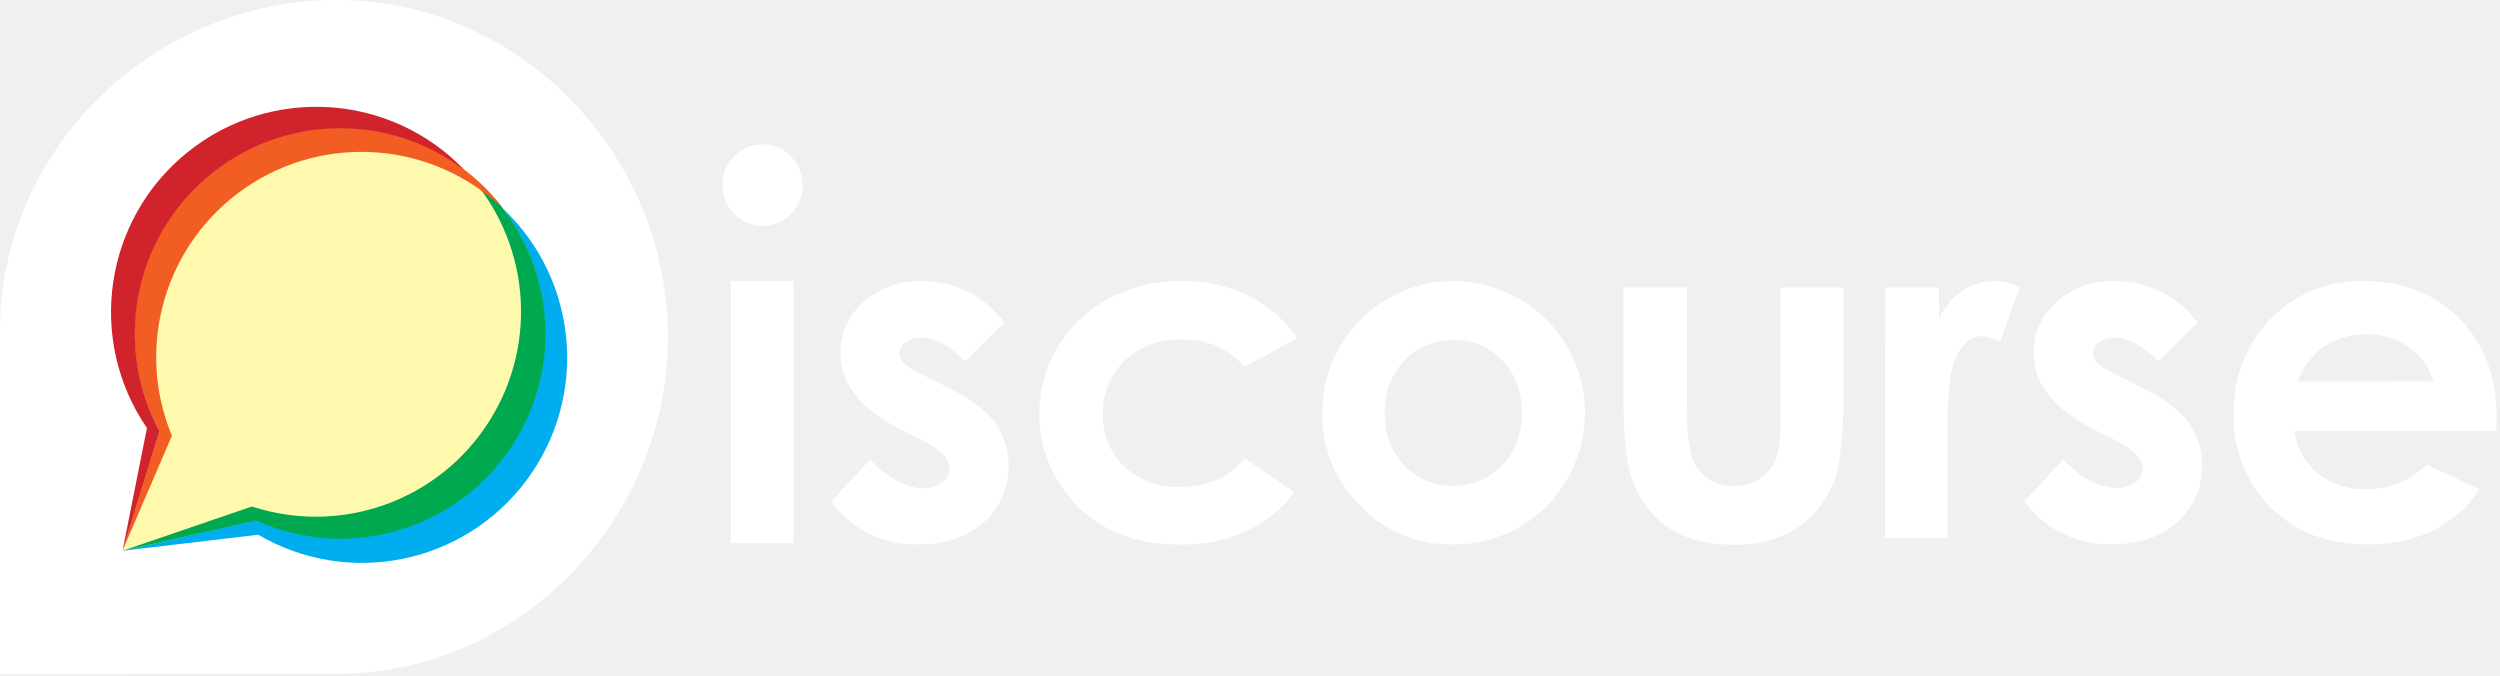
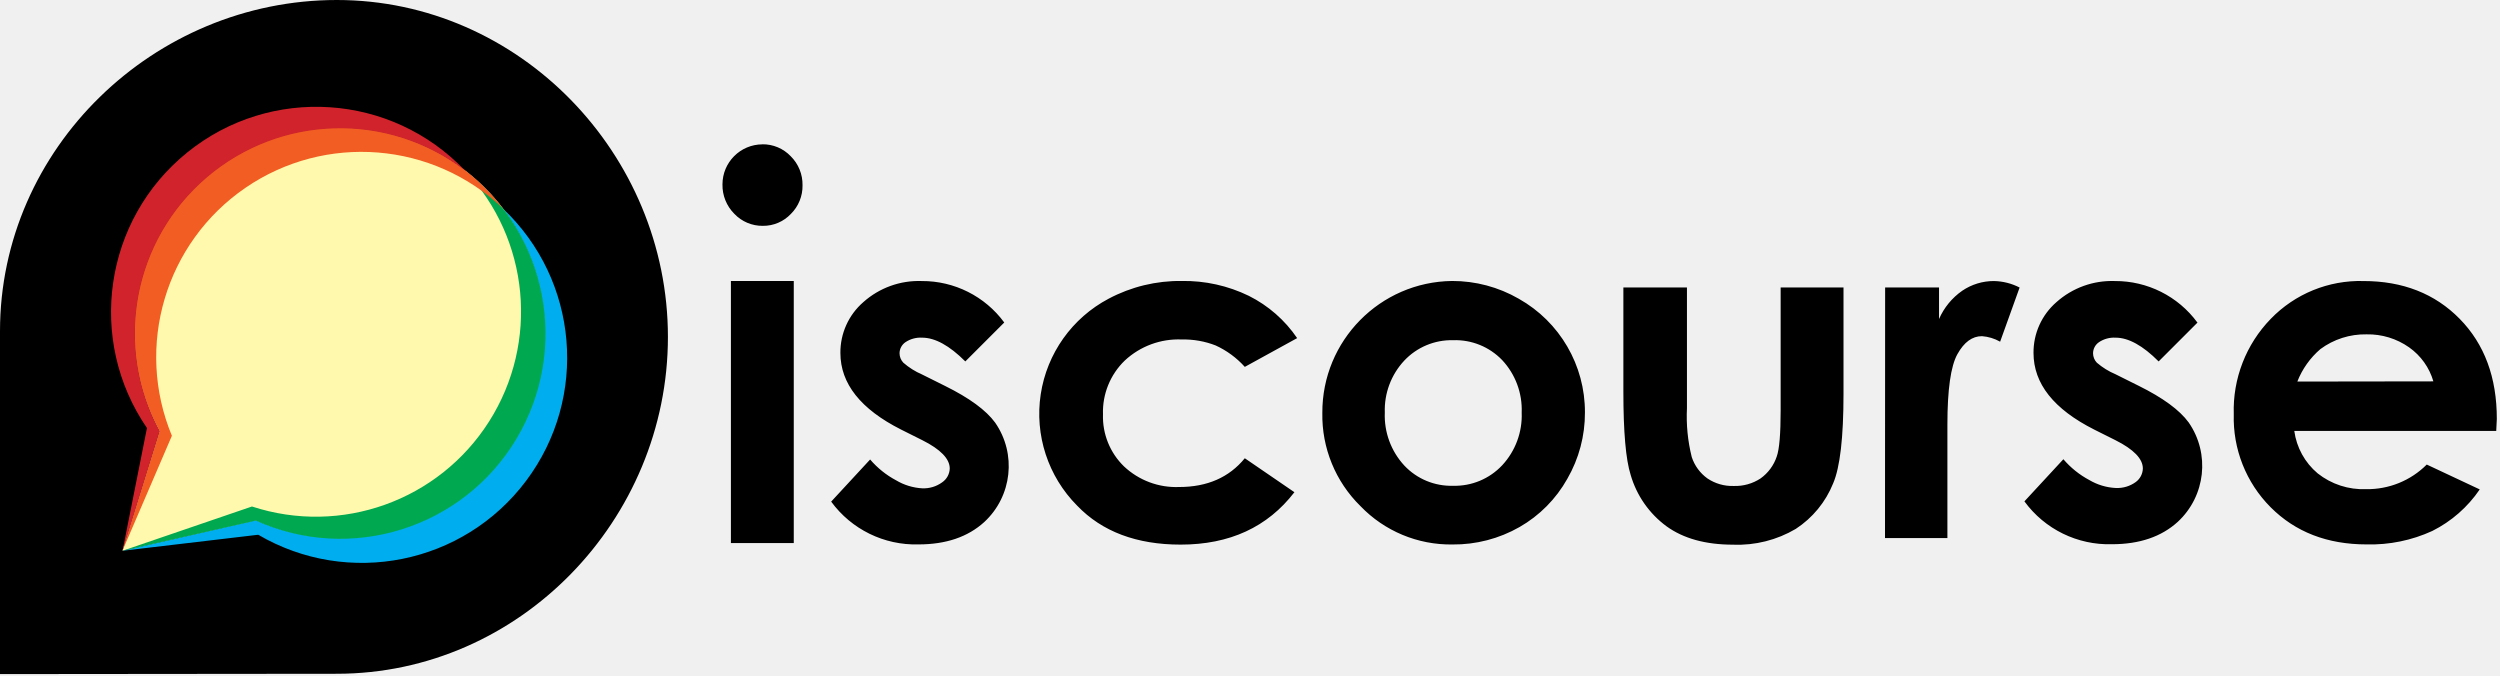
<svg xmlns="http://www.w3.org/2000/svg" id="gh-dark-mode-only" width="385" height="104" viewBox="0 0 385 104">
  <defs>
    <style>
-    
+     #gh-dark-mode-only:target {
+       color: #ffffff;
+     }
    </style>
  </defs>
  <g fill="none">
-     <path id="d-black" fill="#fff" d="M117.4 22.22c1.649-.022 3.233.645 4.37 1.84 1.192 1.178 1.85 2.794 1.82 4.47.03 1.658-.621 3.255-1.8 4.42-1.119 1.183-2.681 1.847-4.31 1.83-1.662.023-3.258-.652-4.4-1.86-1.195-1.197-1.852-2.829-1.82-4.52-0-3.4 2.75-6.159 6.15-6.17l-.01-.01zm-4.84 21.05h9.68v40.36h-9.68V43.27zm42.1 6.39l-6 6C146.22 53.22 144 52 142 52c-.902-.052-1.797.19-2.55.69-.573.385-.918 1.03-.92 1.72.003.536.211 1.051.58 1.44.862.755 1.837 1.369 2.89 1.82l3.55 1.77c3.733 1.847 6.3 3.727 7.7 5.64 3.339 4.811 2.623 11.347-1.68 15.32-2.52 2.293-5.897 3.44-10.13 3.44-5.291.146-10.316-2.318-13.44-6.59l6-6.49c1.121 1.311 2.478 2.4 4 3.21 1.216.724 2.587 1.146 4 1.23 1.105.055 2.195-.269 3.09-.92.709-.481 1.144-1.273 1.17-2.13 0-1.493-1.407-2.947-4.22-4.36l-3.26-1.63c-6.24-3.147-9.36-7.083-9.36-11.81-.023-2.997 1.266-5.855 3.53-7.82 2.468-2.205 5.693-3.37 9-3.25 5.01-.027 9.731 2.344 12.7 6.38h.01zm45.1 2.41l-8.06 4.43c-1.255-1.396-2.783-2.519-4.49-3.3-1.656-.646-3.423-.958-5.2-.92-3.246-.142-6.413 1.026-8.79 3.24-2.246 2.165-3.468 5.182-3.36 8.3-.098 3.002 1.075 5.907 3.23 8 2.288 2.157 5.348 3.303 8.49 3.18 4.333 0 7.707-1.477 10.12-4.43l7.64 5.23c-4.14 5.38-9.98 8.07-17.52 8.07-6.787 0-12.1-2-15.94-6-4.484-4.507-6.564-10.873-5.608-17.157C161.229 54.428 165.109 48.969 170.73 46c3.467-1.843 7.344-2.782 11.27-2.73 3.572-.058 7.108.727 10.32 2.29 2.996 1.498 5.557 3.74 7.44 6.51zm23.85-8.8c3.604-.01 7.147.931 10.27 2.73 6.327 3.556 10.231 10.262 10.2 17.52.016 3.583-.919 7.106-2.71 10.21-1.736 3.103-4.283 5.675-7.37 7.44-3.142 1.791-6.703 2.716-10.32 2.68-5.339.08-10.471-2.06-14.17-5.91-3.846-3.773-5.969-8.963-5.87-14.35-.05-11.119 8.882-20.194 20-20.32h-.03zm.16 9.12c-2.835-.066-5.565 1.076-7.51 3.14-2.023 2.163-3.102 5.041-3 8-.124 3.011.956 5.947 3 8.16 1.942 2.067 4.676 3.202 7.51 3.12 2.859.078 5.615-1.073 7.57-3.16 2.041-2.199 3.121-5.122 3-8.12.116-2.982-.964-5.888-3-8.07-1.971-2.054-4.725-3.171-7.57-3.07zM250 44.27h9.79v18.58c-.125 2.536.124 5.077.74 7.54.434 1.319 1.274 2.467 2.4 3.28 1.199.809 2.624 1.219 4.07 1.17 1.456.048 2.891-.354 4.11-1.15 1.177-.833 2.056-2.021 2.51-3.39.4-1.113.6-3.49.6-7.13v-18.9h9.68v16.35c0 6.74-.533 11.35-1.6 13.83-1.155 2.867-3.162 5.31-5.75 7-2.916 1.721-6.267 2.565-9.65 2.43-4.233 0-7.657-.947-10.27-2.84-2.657-1.959-4.594-4.739-5.51-7.91-.747-2.36-1.12-6.627-1.12-12.8V44.27zm40.31 0h8.3v4.86c.767-1.756 2.007-3.265 3.58-4.36 1.443-.978 3.147-1.497 4.89-1.49 1.372.029 2.72.371 3.94 1l-3 8.34c-.859-.487-1.815-.778-2.8-.85-1.493 0-2.753.923-3.78 2.77-1.027 1.847-1.54 5.463-1.54 10.85v17.47h-9.61l.02-38.59zm48.12 5.39l-6 6c-2.433-2.44-4.643-3.66-6.63-3.66-.902-.052-1.797.19-2.55.69-.573.385-.918 1.03-.92 1.72.003.536.211 1.051.58 1.44.864.744 1.839 1.348 2.89 1.79l3.55 1.77c3.733 1.847 6.3 3.727 7.7 5.64 3.335 4.812 2.619 11.345-1.68 15.32-2.52 2.293-5.897 3.44-10.13 3.44-5.307.157-10.35-2.312-13.48-6.6l6-6.49c1.121 1.311 2.477 2.4 4 3.21 1.235.73 2.628 1.148 4.06 1.22 1.105.055 2.195-.269 3.09-.92.665-.488 1.067-1.256 1.09-2.08 0-1.493-1.407-2.947-4.22-4.36l-3.26-1.63c-6.24-3.147-9.36-7.083-9.36-11.81-.023-2.997 1.266-5.855 3.53-7.82 2.468-2.204 5.693-3.369 9-3.25 5.01-.027 9.731 2.344 12.7 6.38h.04zm45.99 16.7h-31.1c.345 2.552 1.628 4.884 3.6 6.54 2.119 1.677 4.77 2.539 7.47 2.43 3.495.053 6.862-1.315 9.33-3.79l8.16 3.83c-1.85 2.723-4.366 4.926-7.31 6.4-3.168 1.452-6.626 2.16-10.11 2.07-6.053 0-10.983-1.91-14.79-5.73-3.778-3.795-5.829-8.977-5.67-14.33-.17-5.459 1.884-10.753 5.69-14.67 3.73-3.862 8.913-5.978 14.28-5.83 6.073 0 11.017 1.943 14.83 5.83s5.717 9.023 5.71 15.41l-.09 1.84zm-9.68-7.63c-.615-2.121-1.934-3.969-3.74-5.24-1.915-1.347-4.209-2.047-6.55-2-2.555-.048-5.055.75-7.11 2.27-1.575 1.35-2.795 3.067-3.55 5l20.95-.03zM51.87 0C23.71 0 0 22.83 0 51v52.81l51.86-.05c28.16 0 51-23.71 51-51.87C102.86 23.73 80 0 51.87 0z" />
+     <path id="d-black" fill="currentColor" d="M117.4 22.22c1.649-.022 3.233.645 4.37 1.84 1.192 1.178 1.85 2.794 1.82 4.47.03 1.658-.621 3.255-1.8 4.42-1.119 1.183-2.681 1.847-4.31 1.83-1.662.023-3.258-.652-4.4-1.86-1.195-1.197-1.852-2.829-1.82-4.52-0-3.4 2.75-6.159 6.15-6.17l-.01-.01zm-4.84 21.05h9.68v40.36h-9.68V43.27zm42.1 6.39l-6 6C146.22 53.22 144 52 142 52c-.902-.052-1.797.19-2.55.69-.573.385-.918 1.03-.92 1.72.003.536.211 1.051.58 1.44.862.755 1.837 1.369 2.89 1.82l3.55 1.77c3.733 1.847 6.3 3.727 7.7 5.64 3.339 4.811 2.623 11.347-1.68 15.32-2.52 2.293-5.897 3.44-10.13 3.44-5.291.146-10.316-2.318-13.44-6.59l6-6.49c1.121 1.311 2.478 2.4 4 3.21 1.216.724 2.587 1.146 4 1.23 1.105.055 2.195-.269 3.09-.92.709-.481 1.144-1.273 1.17-2.13 0-1.493-1.407-2.947-4.22-4.36l-3.26-1.63c-6.24-3.147-9.36-7.083-9.36-11.81-.023-2.997 1.266-5.855 3.53-7.82 2.468-2.205 5.693-3.37 9-3.25 5.01-.027 9.731 2.344 12.7 6.38h.01zm45.1 2.41l-8.06 4.43c-1.255-1.396-2.783-2.519-4.49-3.3-1.656-.646-3.423-.958-5.2-.92-3.246-.142-6.413 1.026-8.79 3.24-2.246 2.165-3.468 5.182-3.36 8.3-.098 3.002 1.075 5.907 3.23 8 2.288 2.157 5.348 3.303 8.49 3.18 4.333 0 7.707-1.477 10.12-4.43l7.64 5.23c-4.14 5.38-9.98 8.07-17.52 8.07-6.787 0-12.1-2-15.94-6-4.484-4.507-6.564-10.873-5.608-17.157C161.229 54.428 165.109 48.969 170.73 46c3.467-1.843 7.344-2.782 11.27-2.73 3.572-.058 7.108.727 10.32 2.29 2.996 1.498 5.557 3.74 7.44 6.51zm23.85-8.8c3.604-.01 7.147.931 10.27 2.73 6.327 3.556 10.231 10.262 10.2 17.52.016 3.583-.919 7.106-2.71 10.21-1.736 3.103-4.283 5.675-7.37 7.44-3.142 1.791-6.703 2.716-10.32 2.68-5.339.08-10.471-2.06-14.17-5.91-3.846-3.773-5.969-8.963-5.87-14.35-.05-11.119 8.882-20.194 20-20.32h-.03zm.16 9.12c-2.835-.066-5.565 1.076-7.51 3.14-2.023 2.163-3.102 5.041-3 8-.124 3.011.956 5.947 3 8.16 1.942 2.067 4.676 3.202 7.51 3.12 2.859.078 5.615-1.073 7.57-3.16 2.041-2.199 3.121-5.122 3-8.12.116-2.982-.964-5.888-3-8.07-1.971-2.054-4.725-3.171-7.57-3.07zM250 44.27h9.79v18.58c-.125 2.536.124 5.077.74 7.54.434 1.319 1.274 2.467 2.4 3.28 1.199.809 2.624 1.219 4.07 1.17 1.456.048 2.891-.354 4.11-1.15 1.177-.833 2.056-2.021 2.51-3.39.4-1.113.6-3.49.6-7.13v-18.9h9.68v16.35c0 6.74-.533 11.35-1.6 13.83-1.155 2.867-3.162 5.31-5.75 7-2.916 1.721-6.267 2.565-9.65 2.43-4.233 0-7.657-.947-10.27-2.84-2.657-1.959-4.594-4.739-5.51-7.91-.747-2.36-1.12-6.627-1.12-12.8V44.27zm40.31 0h8.3v4.86c.767-1.756 2.007-3.265 3.58-4.36 1.443-.978 3.147-1.497 4.89-1.49 1.372.029 2.72.371 3.94 1l-3 8.34c-.859-.487-1.815-.778-2.8-.85-1.493 0-2.753.923-3.78 2.77-1.027 1.847-1.54 5.463-1.54 10.85v17.47h-9.61l.02-38.59zm48.12 5.39l-6 6c-2.433-2.44-4.643-3.66-6.63-3.66-.902-.052-1.797.19-2.55.69-.573.385-.918 1.03-.92 1.72.003.536.211 1.051.58 1.44.864.744 1.839 1.348 2.89 1.79l3.55 1.77c3.733 1.847 6.3 3.727 7.7 5.64 3.335 4.812 2.619 11.345-1.68 15.32-2.52 2.293-5.897 3.44-10.13 3.44-5.307.157-10.35-2.312-13.48-6.6l6-6.49c1.121 1.311 2.477 2.4 4 3.21 1.235.73 2.628 1.148 4.06 1.22 1.105.055 2.195-.269 3.09-.92.665-.488 1.067-1.256 1.09-2.08 0-1.493-1.407-2.947-4.22-4.36l-3.26-1.63c-6.24-3.147-9.36-7.083-9.36-11.81-.023-2.997 1.266-5.855 3.53-7.82 2.468-2.204 5.693-3.369 9-3.25 5.01-.027 9.731 2.344 12.7 6.38h.04zm45.99 16.7h-31.1c.345 2.552 1.628 4.884 3.6 6.54 2.119 1.677 4.77 2.539 7.47 2.43 3.495.053 6.862-1.315 9.33-3.79l8.16 3.83c-1.85 2.723-4.366 4.926-7.31 6.4-3.168 1.452-6.626 2.16-10.11 2.07-6.053 0-10.983-1.91-14.79-5.73-3.778-3.795-5.829-8.977-5.67-14.33-.17-5.459 1.884-10.753 5.69-14.67 3.73-3.862 8.913-5.978 14.28-5.83 6.073 0 11.017 1.943 14.83 5.83s5.717 9.023 5.71 15.41l-.09 1.84zm-9.68-7.63c-.615-2.121-1.934-3.969-3.74-5.24-1.915-1.347-4.209-2.047-6.55-2-2.555-.048-5.055.75-7.11 2.27-1.575 1.35-2.795 3.067-3.55 5l20.95-.03zM51.87 0C23.71 0 0 22.83 0 51v52.81l51.86-.05c28.16 0 51-23.71 51-51.87C102.86 23.73 80 0 51.87 0z" />
    <path id="d-yellow" fill="#FFF9AE" d="M52.37 19.74c-11.138.007-21.451 5.873-27.15 15.442C19.522 44.752 19.279 56.615 24.58 66.41l-5.72 18.4 20.54-4.64c11.762 5.299 25.564 2.919 34.872-6.013 9.308-8.933 12.253-22.625 7.442-34.595C76.903 27.591 65.301 19.746 52.4 19.74h-.03z" />
    <path id="d-blue" fill="#00AEEF" d="M77.087 70.914C68.109 82.24 52.59 86.031 39.4 80.12l-20.54 4.7 20.91-2.47c13.862 8.12 31.61 4.547 41.251-8.304C90.661 61.195 89.125 43.156 77.45 32.12c8.765 11.492 8.616 27.467-.363 38.794z" />
    <path id="d-green" fill="#00A94F" d="M75.319 64.909C67.572 77.111 52.534 82.501 38.8 78l-19.94 6.82 20.54-4.65c14.629 6.608 31.887 1.199 40.127-12.576C87.767 53.818 84.371 36.054 71.63 26.29c9.917 10.514 11.436 26.417 3.689 38.619z" />
    <path id="d-orange" fill="#F15D22" d="M26.47 67.11c-5.725-13.799-1.007-29.722 11.311-38.176C50.099 20.481 66.653 21.806 77.47 32.11c-10.018-13.147-28.474-16.356-42.342-7.363C21.26 33.741 16.662 51.901 24.58 66.41l-5.72 18.4 7.61-17.7z" />
    <path id="d-red" fill="#D0232B" d="M24.58 66.41c-7.103-13.121-4.065-29.421 7.288-39.102C43.221 17.627 59.797 17.203 71.63 26.29c-11.351-11.952-29.982-13.176-42.798-2.81C16.015 33.846 13.315 52.32 22.63 65.92l-3.76 18.9 5.71-18.41z" />
  </g>
</svg>
